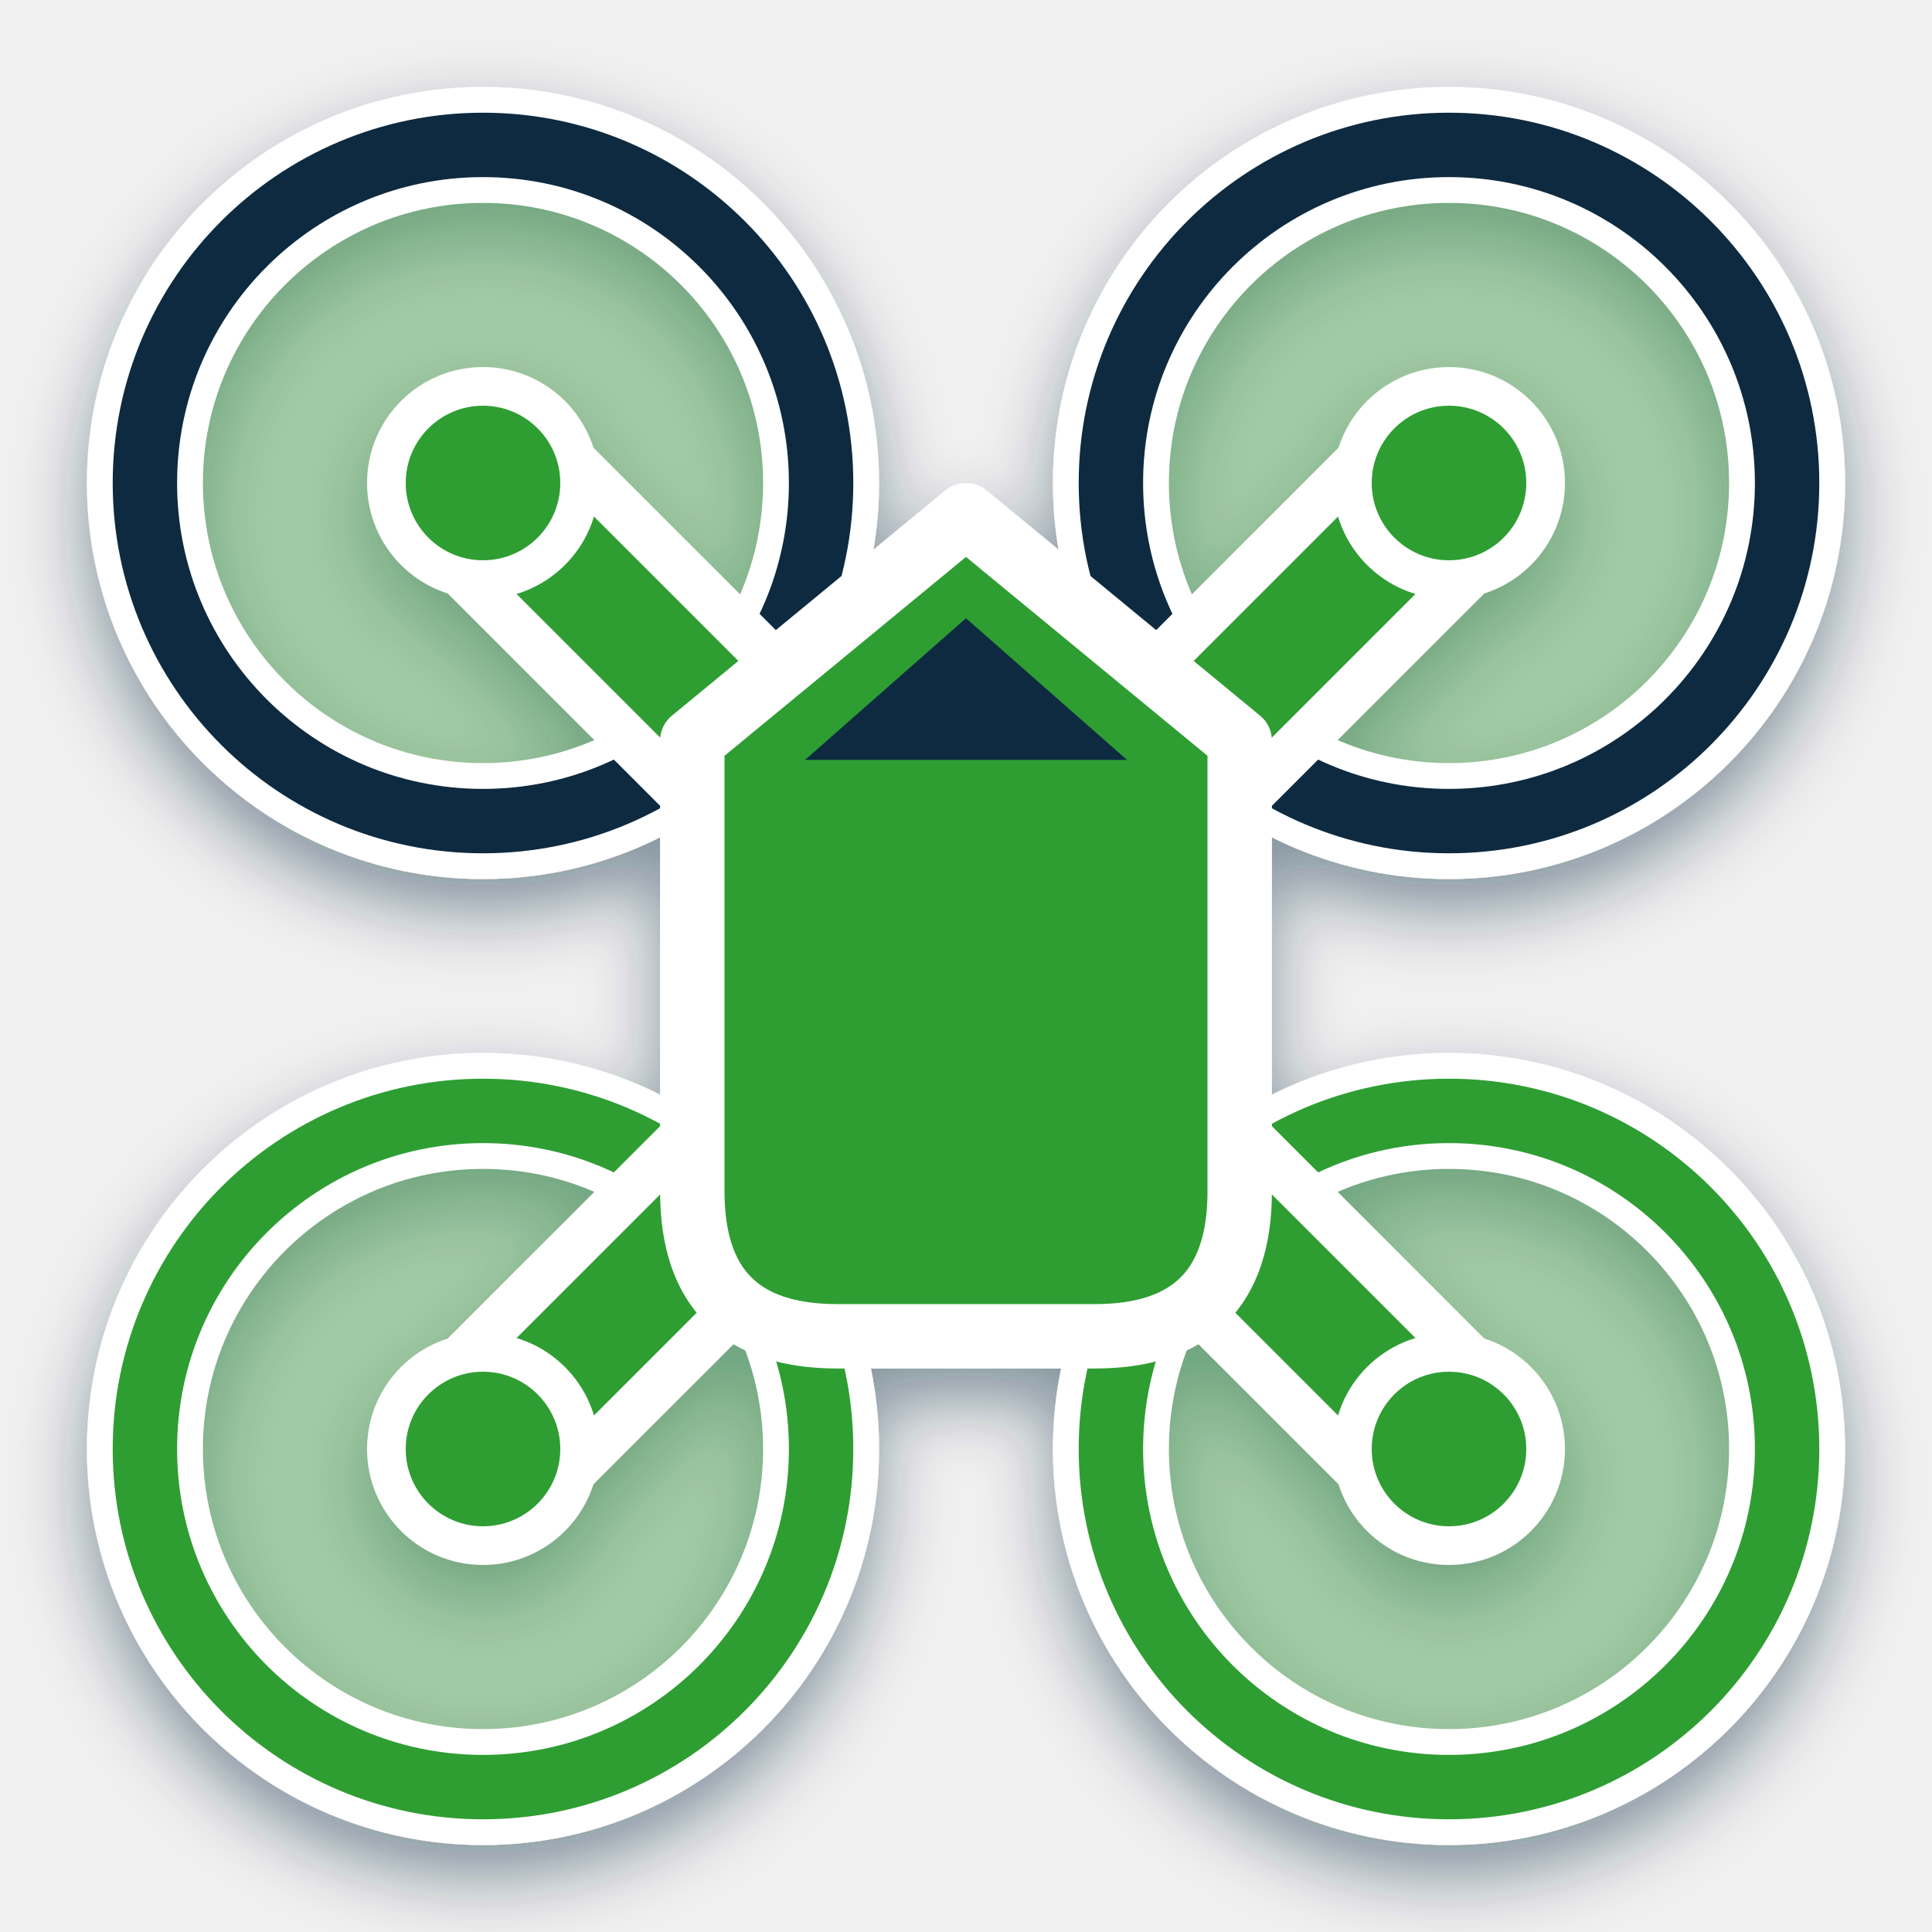
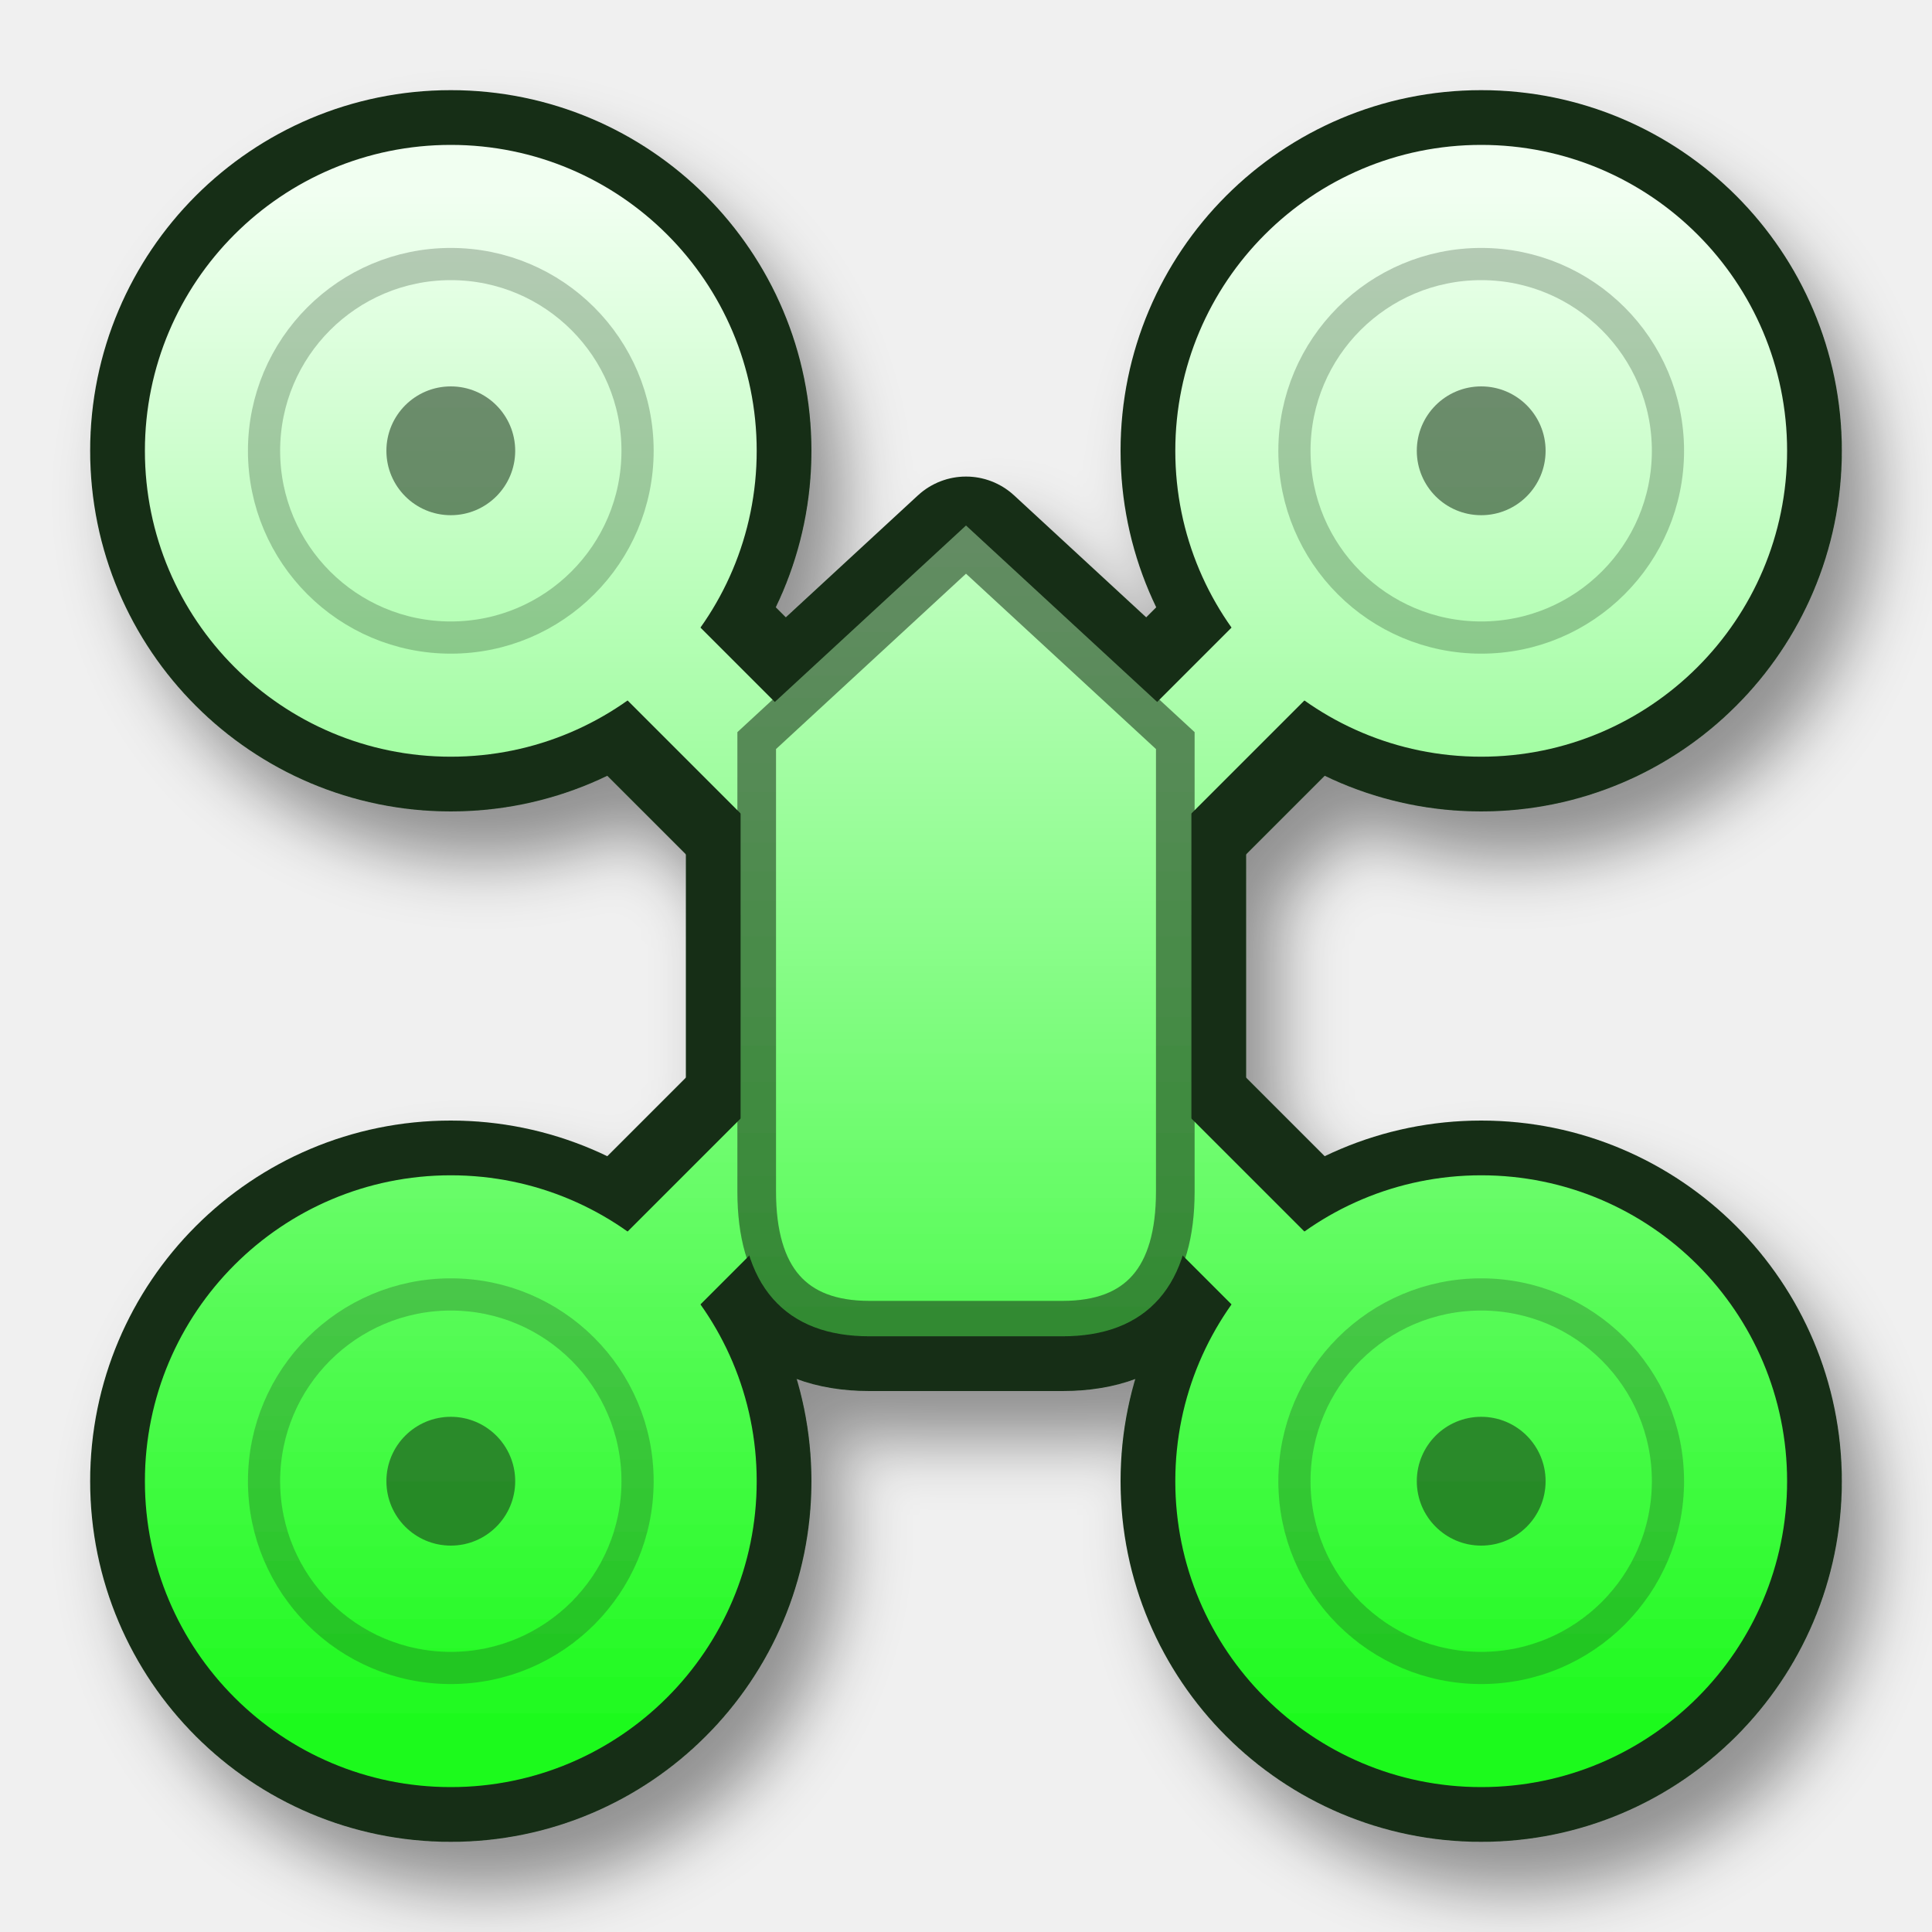
<svg xmlns="http://www.w3.org/2000/svg" width="60" height="60" viewBox="0 0 60 60">
  <defs>
    <filter id="s" x="-20%" y="-20%" width="140%" height="140%">
-       <feDropShadow dx="0" dy="1" stdDeviation="1.1" flood-color="#0d2a40" flood-opacity=".45" />
+       <feDropShadow dx="1" dy="1.5" stdDeviation="1" flood-color="#000" flood-opacity=".4" />
    </filter>
+     <linearGradient id="g" gradientUnits="userSpaceOnUse" x1="0" y1="6" x2="0" y2="54">
+       <stop offset="0" stop-color="#f1fff1" />
+       <stop offset="1" stop-color="#1cfa1c" />
+     </linearGradient>
  </defs>
  <g filter="url(#s)">
-     <g>
-       <circle cx="15" cy="15" r="10.5" fill="#2f9e33" fill-opacity=".3" stroke="#fff" stroke-width="3.6" />
-       <circle cx="15" cy="15" r="10.5" fill="none" stroke="#0d2a40" stroke-width="2" />
-       <circle cx="45" cy="15" r="10.5" fill="#2f9e33" fill-opacity=".3" stroke="#fff" stroke-width="3.6" />
-       <circle cx="45" cy="15" r="10.5" fill="none" stroke="#0d2a40" stroke-width="2" />
-       <circle cx="15" cy="45" r="10.5" fill="#2f9e33" fill-opacity=".3" stroke="#fff" stroke-width="3.6" />
-       <circle cx="15" cy="45" r="10.5" fill="none" stroke="#2f9e33" stroke-width="2" />
-       <circle cx="45" cy="45" r="10.5" fill="#2f9e33" fill-opacity=".3" stroke="#fff" stroke-width="3.6" />
-       <circle cx="45" cy="45" r="10.5" fill="none" stroke="#2f9e33" stroke-width="2" />
-       <line x1="30" y1="30" x2="15" y2="15" stroke="#fff" stroke-width="6.4" stroke-linecap="round" />
-       <line x1="30" y1="30" x2="45" y2="15" stroke="#fff" stroke-width="6.4" stroke-linecap="round" />
-       <line x1="30" y1="30" x2="15" y2="45" stroke="#fff" stroke-width="6.4" stroke-linecap="round" />
-       <line x1="30" y1="30" x2="45" y2="45" stroke="#fff" stroke-width="6.4" stroke-linecap="round" />
-       <line x1="30" y1="30" x2="15" y2="15" stroke="#2f9e33" stroke-width="3.4" stroke-linecap="round" />
-       <line x1="30" y1="30" x2="45" y2="15" stroke="#2f9e33" stroke-width="3.4" stroke-linecap="round" />
-       <line x1="30" y1="30" x2="15" y2="45" stroke="#2f9e33" stroke-width="3.4" stroke-linecap="round" />
-       <line x1="30" y1="30" x2="45" y2="45" stroke="#2f9e33" stroke-width="3.4" stroke-linecap="round" />
-       <circle cx="15" cy="15" r="3" fill="#2f9e33" stroke="#fff" stroke-width="1.2" />
-       <circle cx="45" cy="15" r="3" fill="#2f9e33" stroke="#fff" stroke-width="1.2" />
-       <circle cx="15" cy="45" r="3" fill="#2f9e33" stroke="#fff" stroke-width="1.2" />
-       <circle cx="45" cy="45" r="3" fill="#2f9e33" stroke="#fff" stroke-width="1.2" />
-       <path d="M30 16 L38.5 23 V37 Q38.5 41.5 34 41.5 H26 Q21.5 41.5 21.5 37 V23 Z" fill="#2f9e33" stroke="#fff" stroke-width="2" stroke-linejoin="round" />
-       <path d="M30 19.2 L35 23.6 H25 Z" fill="#0d2a40" />
+     <g stroke="#162e16" stroke-width="7.4" stroke-linecap="round">
+       <line x1="30" y1="30" x2="14" y2="14" />
+       <line x1="30" y1="30" x2="46" y2="14" />
+       <line x1="30" y1="30" x2="14" y2="46" />
+       <line x1="30" y1="30" x2="46" y2="46" />
    </g>
+     <circle cx="14" cy="14" r="9" fill="#162e16" stroke="#162e16" stroke-width="4.4" stroke-linejoin="round" stroke-linecap="round" />
+     <circle cx="46" cy="14" r="9" fill="#162e16" stroke="#162e16" stroke-width="4.4" stroke-linejoin="round" stroke-linecap="round" />
+     <circle cx="14" cy="46" r="9" fill="#162e16" stroke="#162e16" stroke-width="4.4" stroke-linejoin="round" stroke-linecap="round" />
+     <circle cx="46" cy="46" r="9" fill="#162e16" stroke="#162e16" stroke-width="4.4" stroke-linejoin="round" stroke-linecap="round" />
+     <path d="M30 17 L36.5 23 V37 Q36.5 41 33 41 H27 Q23.5 41 23.5 37 V23 Z" fill="#162e16" stroke="#162e16" stroke-width="4.4" stroke-linejoin="round" stroke-linecap="round" />
+     <circle cx="14" cy="14" r="9" fill="url(#g)" stroke="url(#g)" stroke-linecap="round" />
+     <circle cx="46" cy="14" r="9" fill="url(#g)" stroke="url(#g)" stroke-linecap="round" />
+     <circle cx="14" cy="46" r="9" fill="url(#g)" stroke="url(#g)" stroke-linecap="round" />
+     <circle cx="46" cy="46" r="9" fill="url(#g)" stroke="url(#g)" stroke-linecap="round" />
+     <path d="M30 17 L36.5 23 V37 Q36.5 41 33 41 H27 Q23.5 41 23.5 37 V23 Z" fill="url(#g)" stroke="url(#g)" stroke-linecap="round" />
+     <g stroke="url(#g)" stroke-width="3.2" stroke-linecap="round">
+       <line x1="30" y1="30" x2="14" y2="14" />
+       <line x1="30" y1="30" x2="46" y2="14" />
+       <line x1="30" y1="30" x2="14" y2="46" />
+       <line x1="30" y1="30" x2="46" y2="46" />
+     </g>
+     <circle cx="14" cy="14" r="5.8" fill="none" stroke="#162e16" stroke-opacity=".25" stroke-width="1" />
+     <circle cx="14" cy="14" r="2" fill="#162e16" fill-opacity=".55" />
+     <circle cx="46" cy="14" r="5.8" fill="none" stroke="#162e16" stroke-opacity=".25" stroke-width="1" />
+     <circle cx="46" cy="14" r="2" fill="#162e16" fill-opacity=".55" />
+     <circle cx="14" cy="46" r="5.8" fill="none" stroke="#162e16" stroke-opacity=".25" stroke-width="1" />
+     <circle cx="14" cy="46" r="2" fill="#162e16" fill-opacity=".55" />
+     <circle cx="46" cy="46" r="5.8" fill="none" stroke="#162e16" stroke-opacity=".25" stroke-width="1" />
+     <circle cx="46" cy="46" r="2" fill="#162e16" fill-opacity=".55" />
+     <path d="M30 17 L36.5 23 V37 Q36.5 41 33 41 H27 Q23.5 41 23.5 37 V23 Z" fill="none" stroke="#162e16" stroke-opacity=".55" stroke-width="1.2" />
  </g>
</svg>
